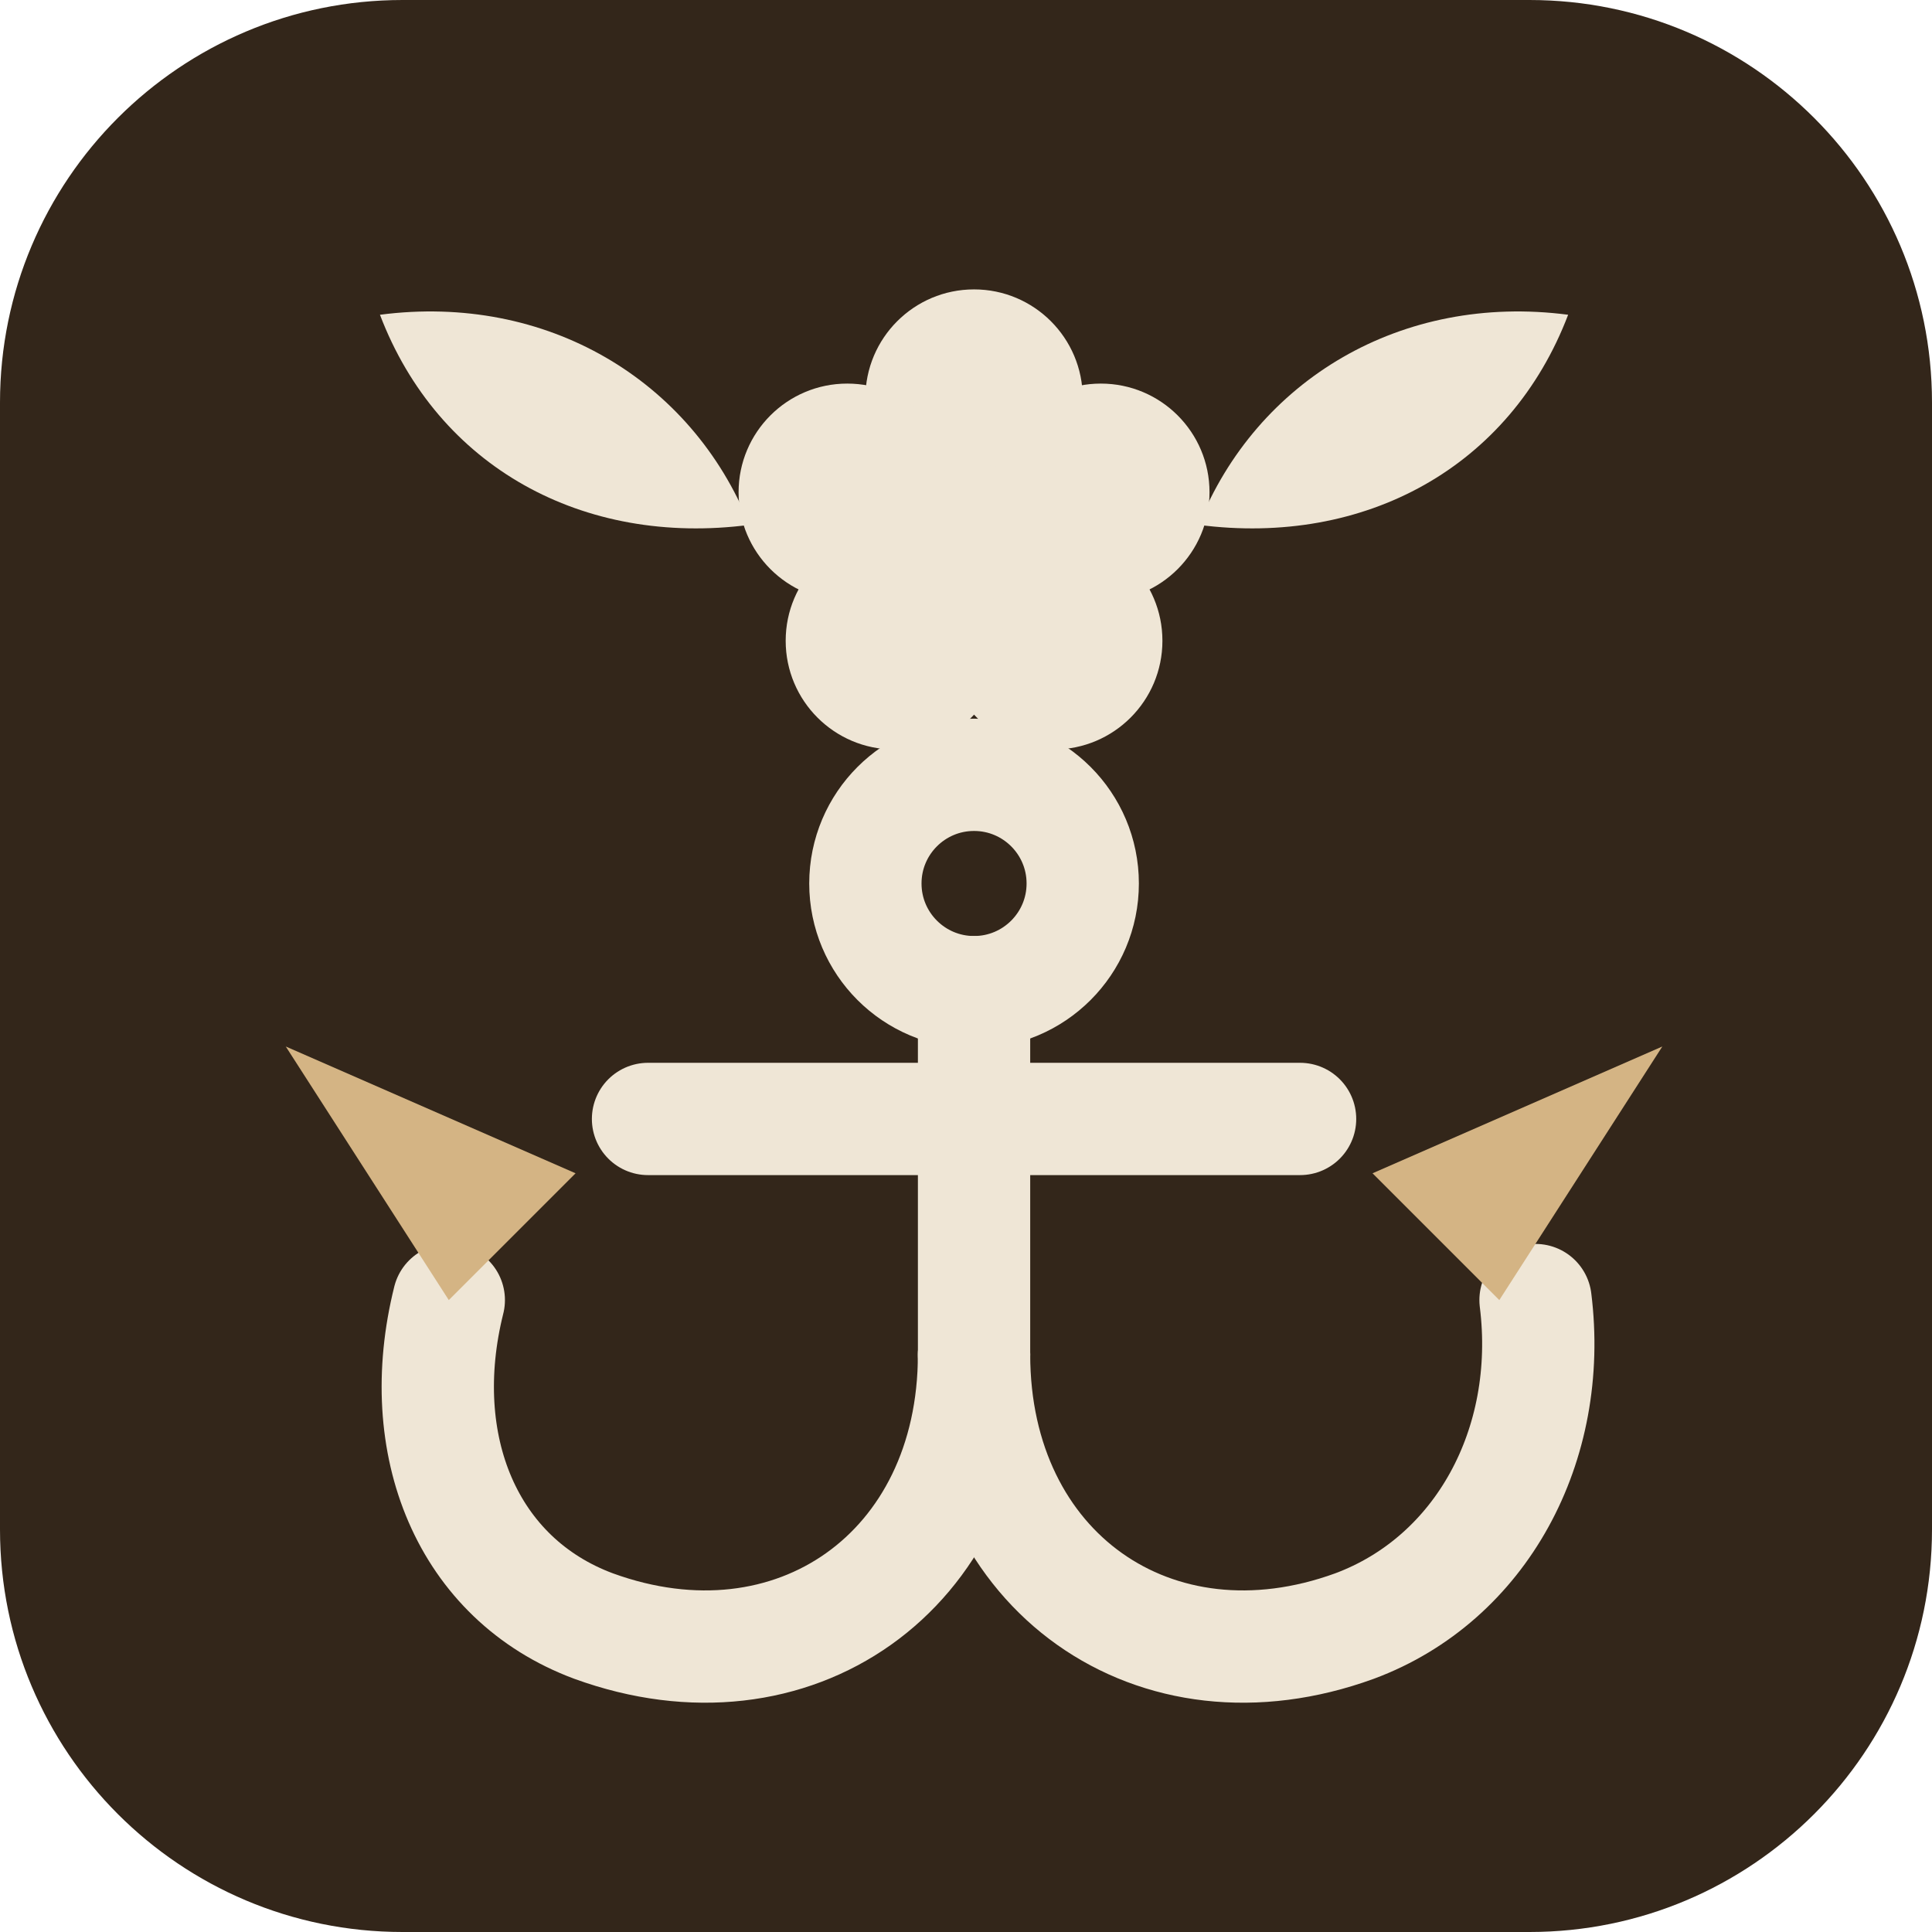
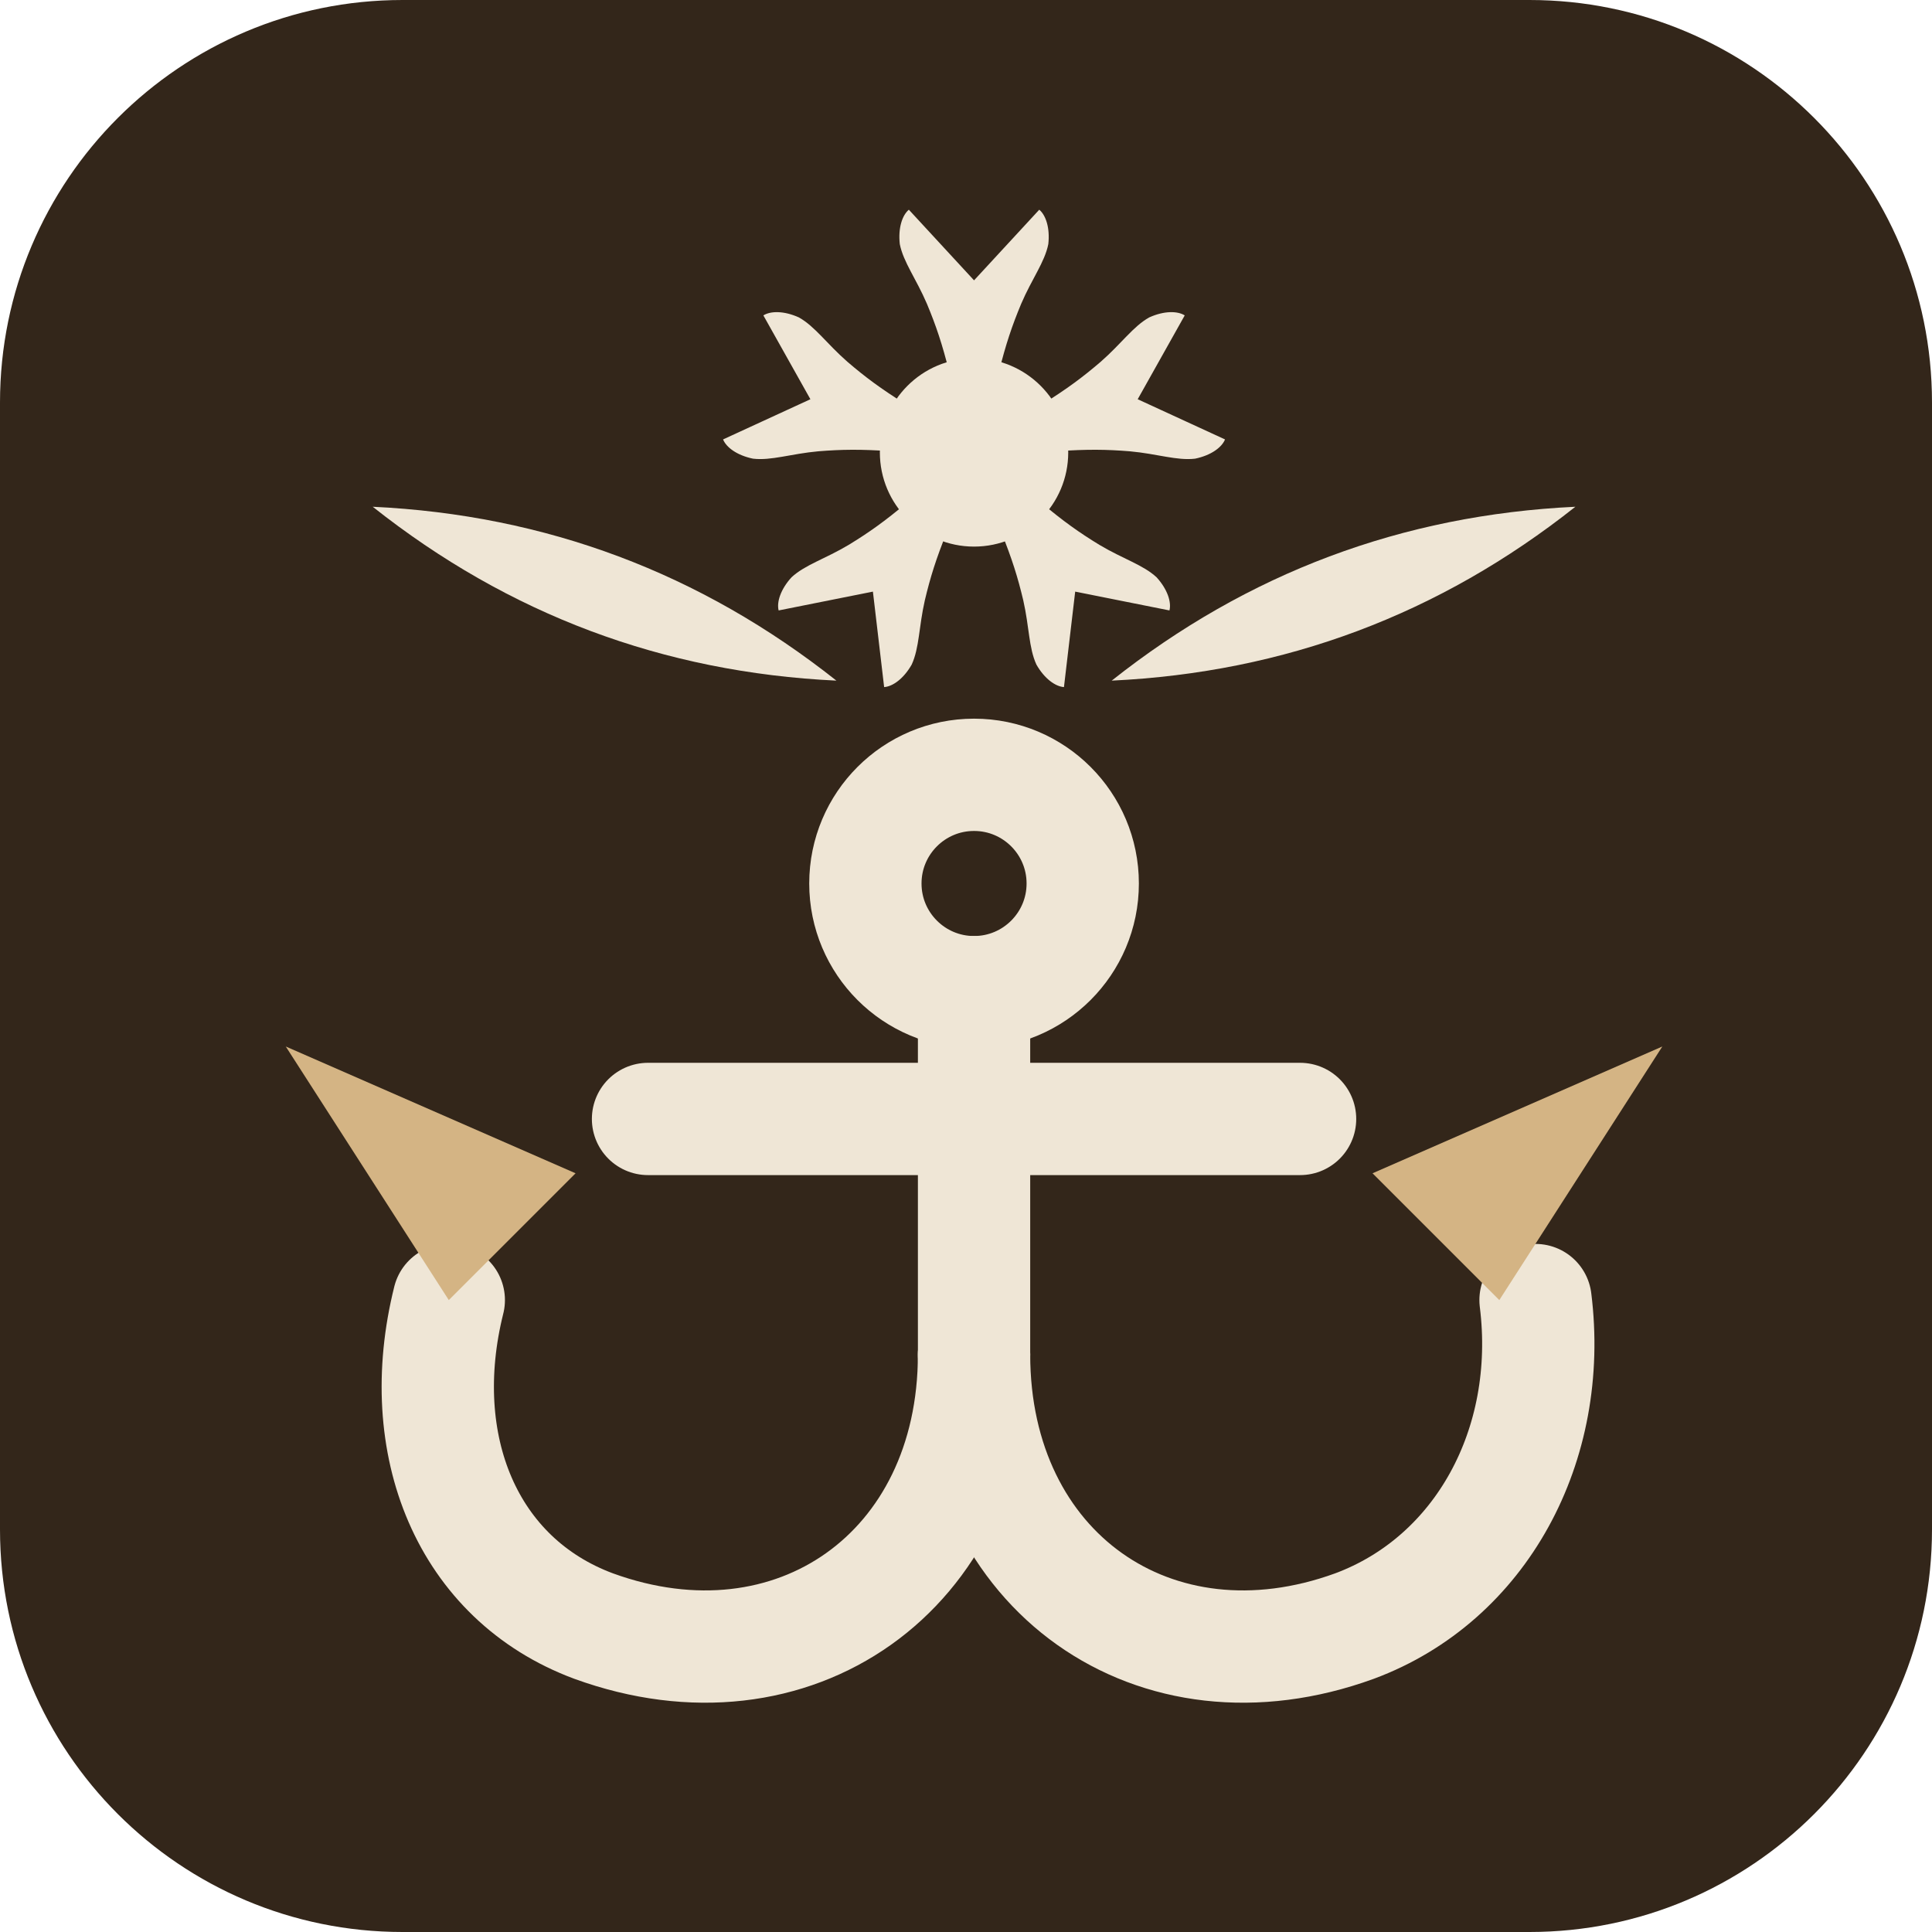
<svg xmlns="http://www.w3.org/2000/svg" viewBox="0 0 48 48" role="img" aria-label="Mālā Sail Charters">
  <rect width="48" height="48" rx="10" fill="#33261a" />
  <g transform="translate(2.6 2.6) scale(0.9)">
    <g fill="#efe6d6">
-       <path d="M17.8 11.6C13.2 12.2 9.2 10 7.6 5.8 12.2 5.2 16.2 7.6 17.8 11.6Z" />
-       <path d="M30.2 11.6C34.8 12.2 38.8 10 40.4 5.8 35.8 5.2 31.8 7.6 30.2 11.6Z" />
-       <circle cx="24" cy="8.1" r="3" />
-       <circle cx="27.5" cy="10.7" r="3" />
-       <circle cx="26.2" cy="14.8" r="3" />
-       <circle cx="21.8" cy="14.8" r="3" />
-       <circle cx="20.5" cy="10.7" r="3" />
-       <circle cx="24" cy="11.8" r="1.9" />
+       <path d="M20.2 15.9 Q14.572 11.441 7.4 11.1 Q13.028 15.559 20.2 15.9 Z" />
+       <path d="M27.8 15.9 Q33.428 11.441 40.6 11.1 Q34.972 15.559 27.8 15.9 Z" />
+       <path d="M24 9.6 C23.73 8.85 23.5 8.15 23.32 7.4 C23.12 6.6 22.95 6.1 22.7 5.5 C22.4 4.8 22.05 4.35 21.95 3.85 C21.9 3.4 22.02 3.05 22.2 2.9 L24 4.85 L25.8 2.9 C25.98 3.05 26.1 3.4 26.05 3.85 C25.95 4.35 25.6 4.8 25.3 5.5 C25.05 6.1 24.88 6.6 24.68 7.4 C24.5 8.15 24.27 8.85 24 9.6 Z" />
+       <path d="M24 9.6 C23.73 8.85 23.5 8.15 23.32 7.4 C23.12 6.6 22.95 6.1 22.7 5.5 C22.4 4.8 22.05 4.35 21.95 3.85 C21.9 3.4 22.02 3.05 22.2 2.9 L24 4.85 L25.8 2.9 C25.98 3.05 26.1 3.4 26.05 3.85 C25.95 4.35 25.6 4.8 25.3 5.5 C25.05 6.1 24.88 6.6 24.68 7.4 C24.5 8.15 24.27 8.85 24 9.6 Z" transform="rotate(72 24 9.6)" />
+       <path d="M24 9.6 C23.73 8.85 23.5 8.15 23.32 7.4 C23.12 6.6 22.95 6.1 22.7 5.5 C22.4 4.8 22.05 4.35 21.95 3.85 C21.9 3.4 22.02 3.05 22.2 2.9 L24 4.85 L25.8 2.9 C25.98 3.05 26.1 3.4 26.05 3.85 C25.95 4.35 25.6 4.8 25.3 5.5 C25.05 6.1 24.88 6.6 24.68 7.4 C24.5 8.15 24.27 8.85 24 9.6 Z" transform="rotate(144 24 9.6)" />
+       <path d="M24 9.6 C23.73 8.85 23.5 8.15 23.32 7.4 C23.12 6.6 22.95 6.1 22.7 5.5 C22.4 4.8 22.05 4.35 21.95 3.85 C21.9 3.4 22.02 3.05 22.2 2.9 L24 4.85 L25.8 2.9 C25.98 3.05 26.1 3.4 26.05 3.85 C25.95 4.35 25.6 4.8 25.3 5.5 C25.05 6.1 24.88 6.6 24.68 7.4 C24.5 8.15 24.27 8.85 24 9.6 Z" transform="rotate(216 24 9.6)" />
+       <path d="M24 9.6 C23.73 8.85 23.5 8.15 23.32 7.4 C23.12 6.6 22.95 6.1 22.7 5.5 C22.4 4.8 22.05 4.35 21.95 3.85 C21.9 3.4 22.02 3.05 22.2 2.9 L24 4.85 L25.8 2.9 C25.98 3.05 26.1 3.4 26.05 3.85 C25.95 4.35 25.6 4.8 25.3 5.5 C25.05 6.1 24.88 6.6 24.68 7.4 C24.5 8.15 24.27 8.85 24 9.6 Z" transform="rotate(288 24 9.6)" />
+       <circle cx="24" cy="9.6" r="2.6" fill="#efe6d6" />
    </g>
    <g stroke="#efe6d6" stroke-width="3.1" stroke-linecap="round" stroke-linejoin="round" fill="none">
      <circle cx="24" cy="21.5" r="3" />
      <path d="M24 24.5V34.5" />
      <path d="M15 28H33" />
      <path d="M24 34.5C24 40.5 19 44 13.5 42 10 40.7 8.5 37 9.5 33" />
      <path d="M24 34.5C24 40.5 29 44 34.5 42 38 40.7 40 37 39.5 33" />
    </g>
    <g fill="#d4b484">
      <path d="M9.5 33 5 26 13 29.5Z" />
      <path d="M38.5 33 43 26 35 29.5Z" />
    </g>
  </g>
</svg>
